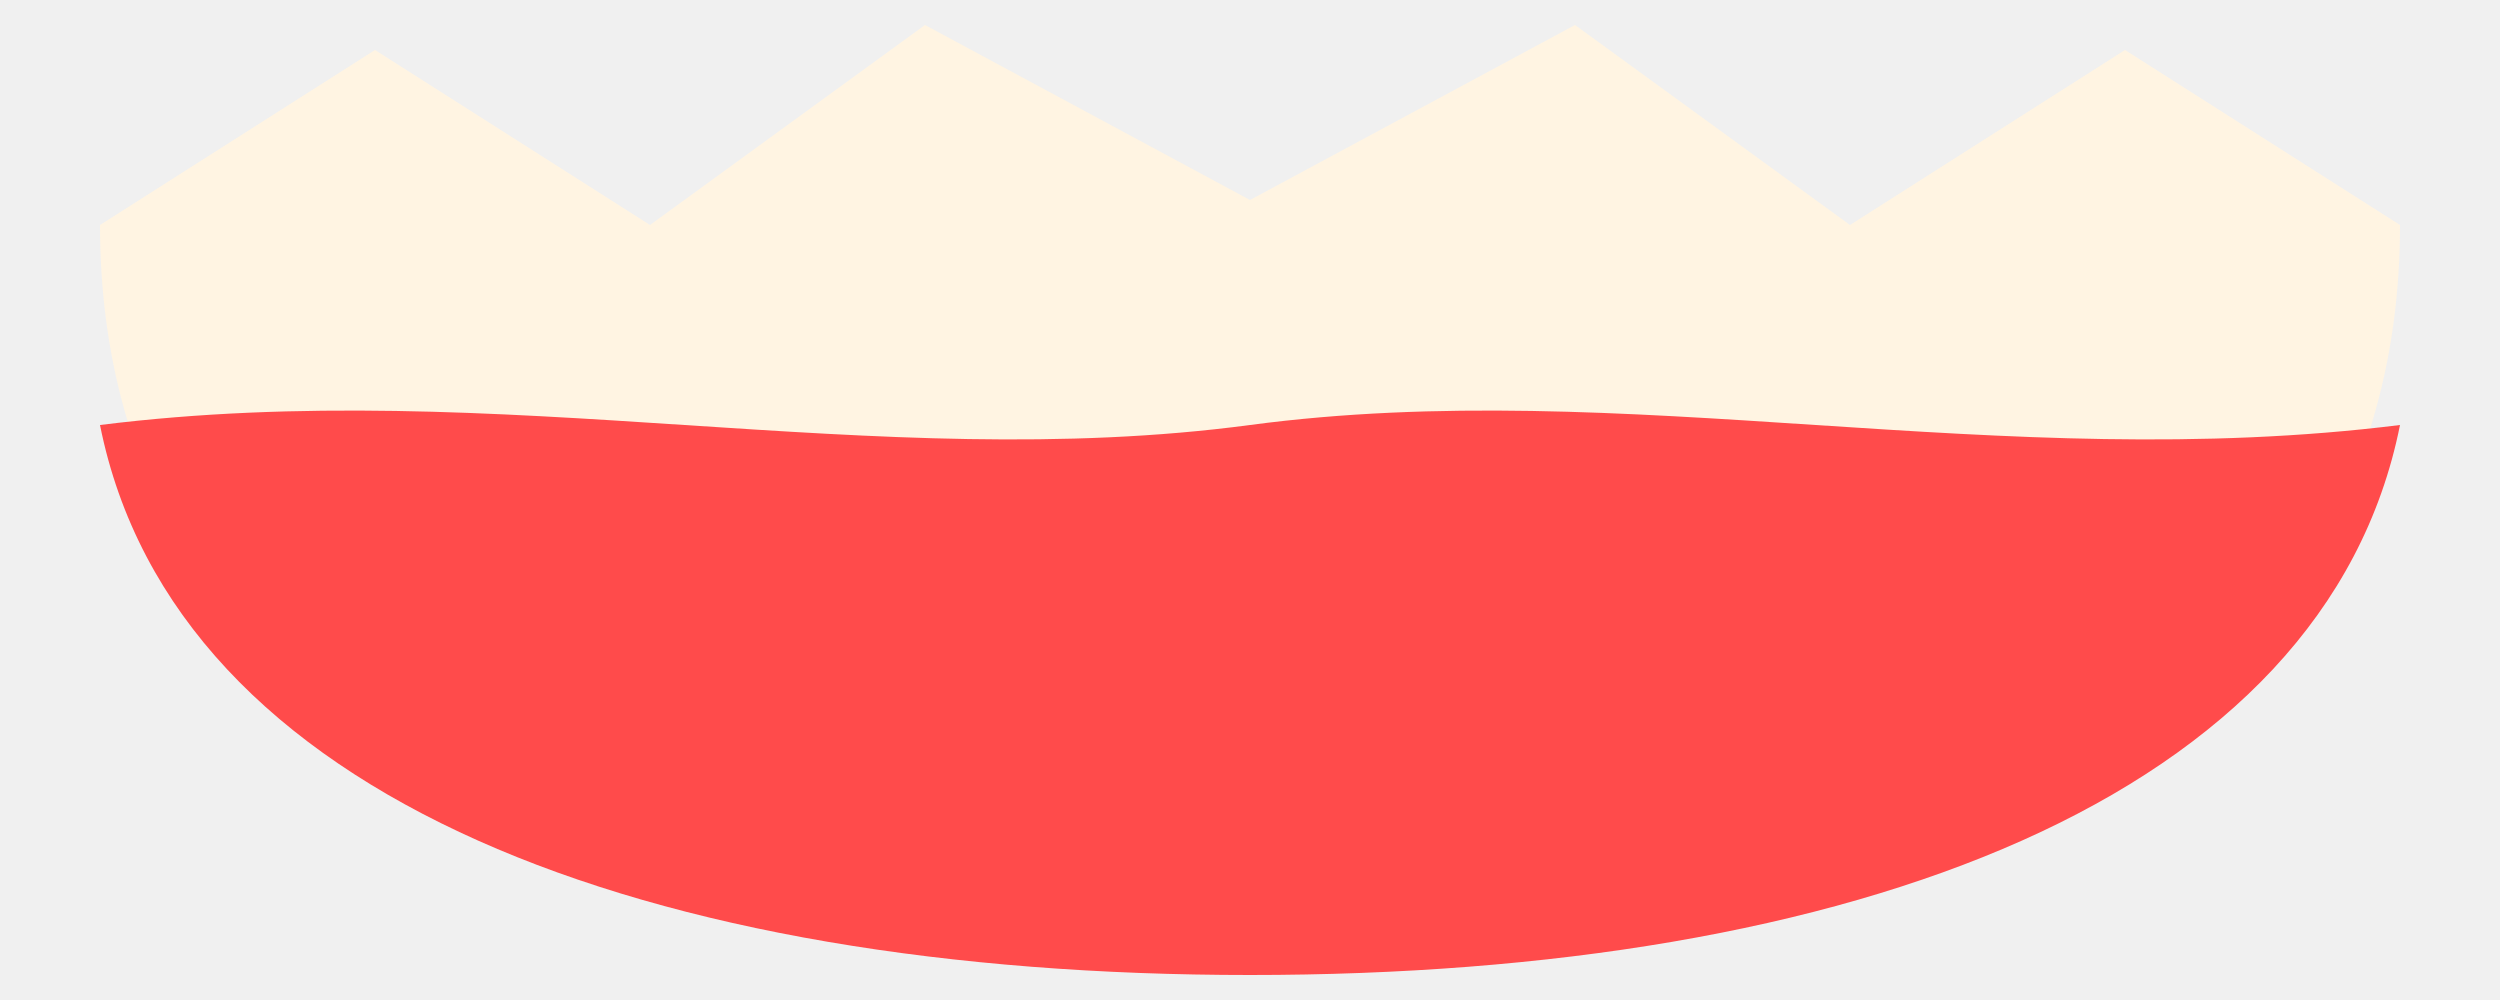
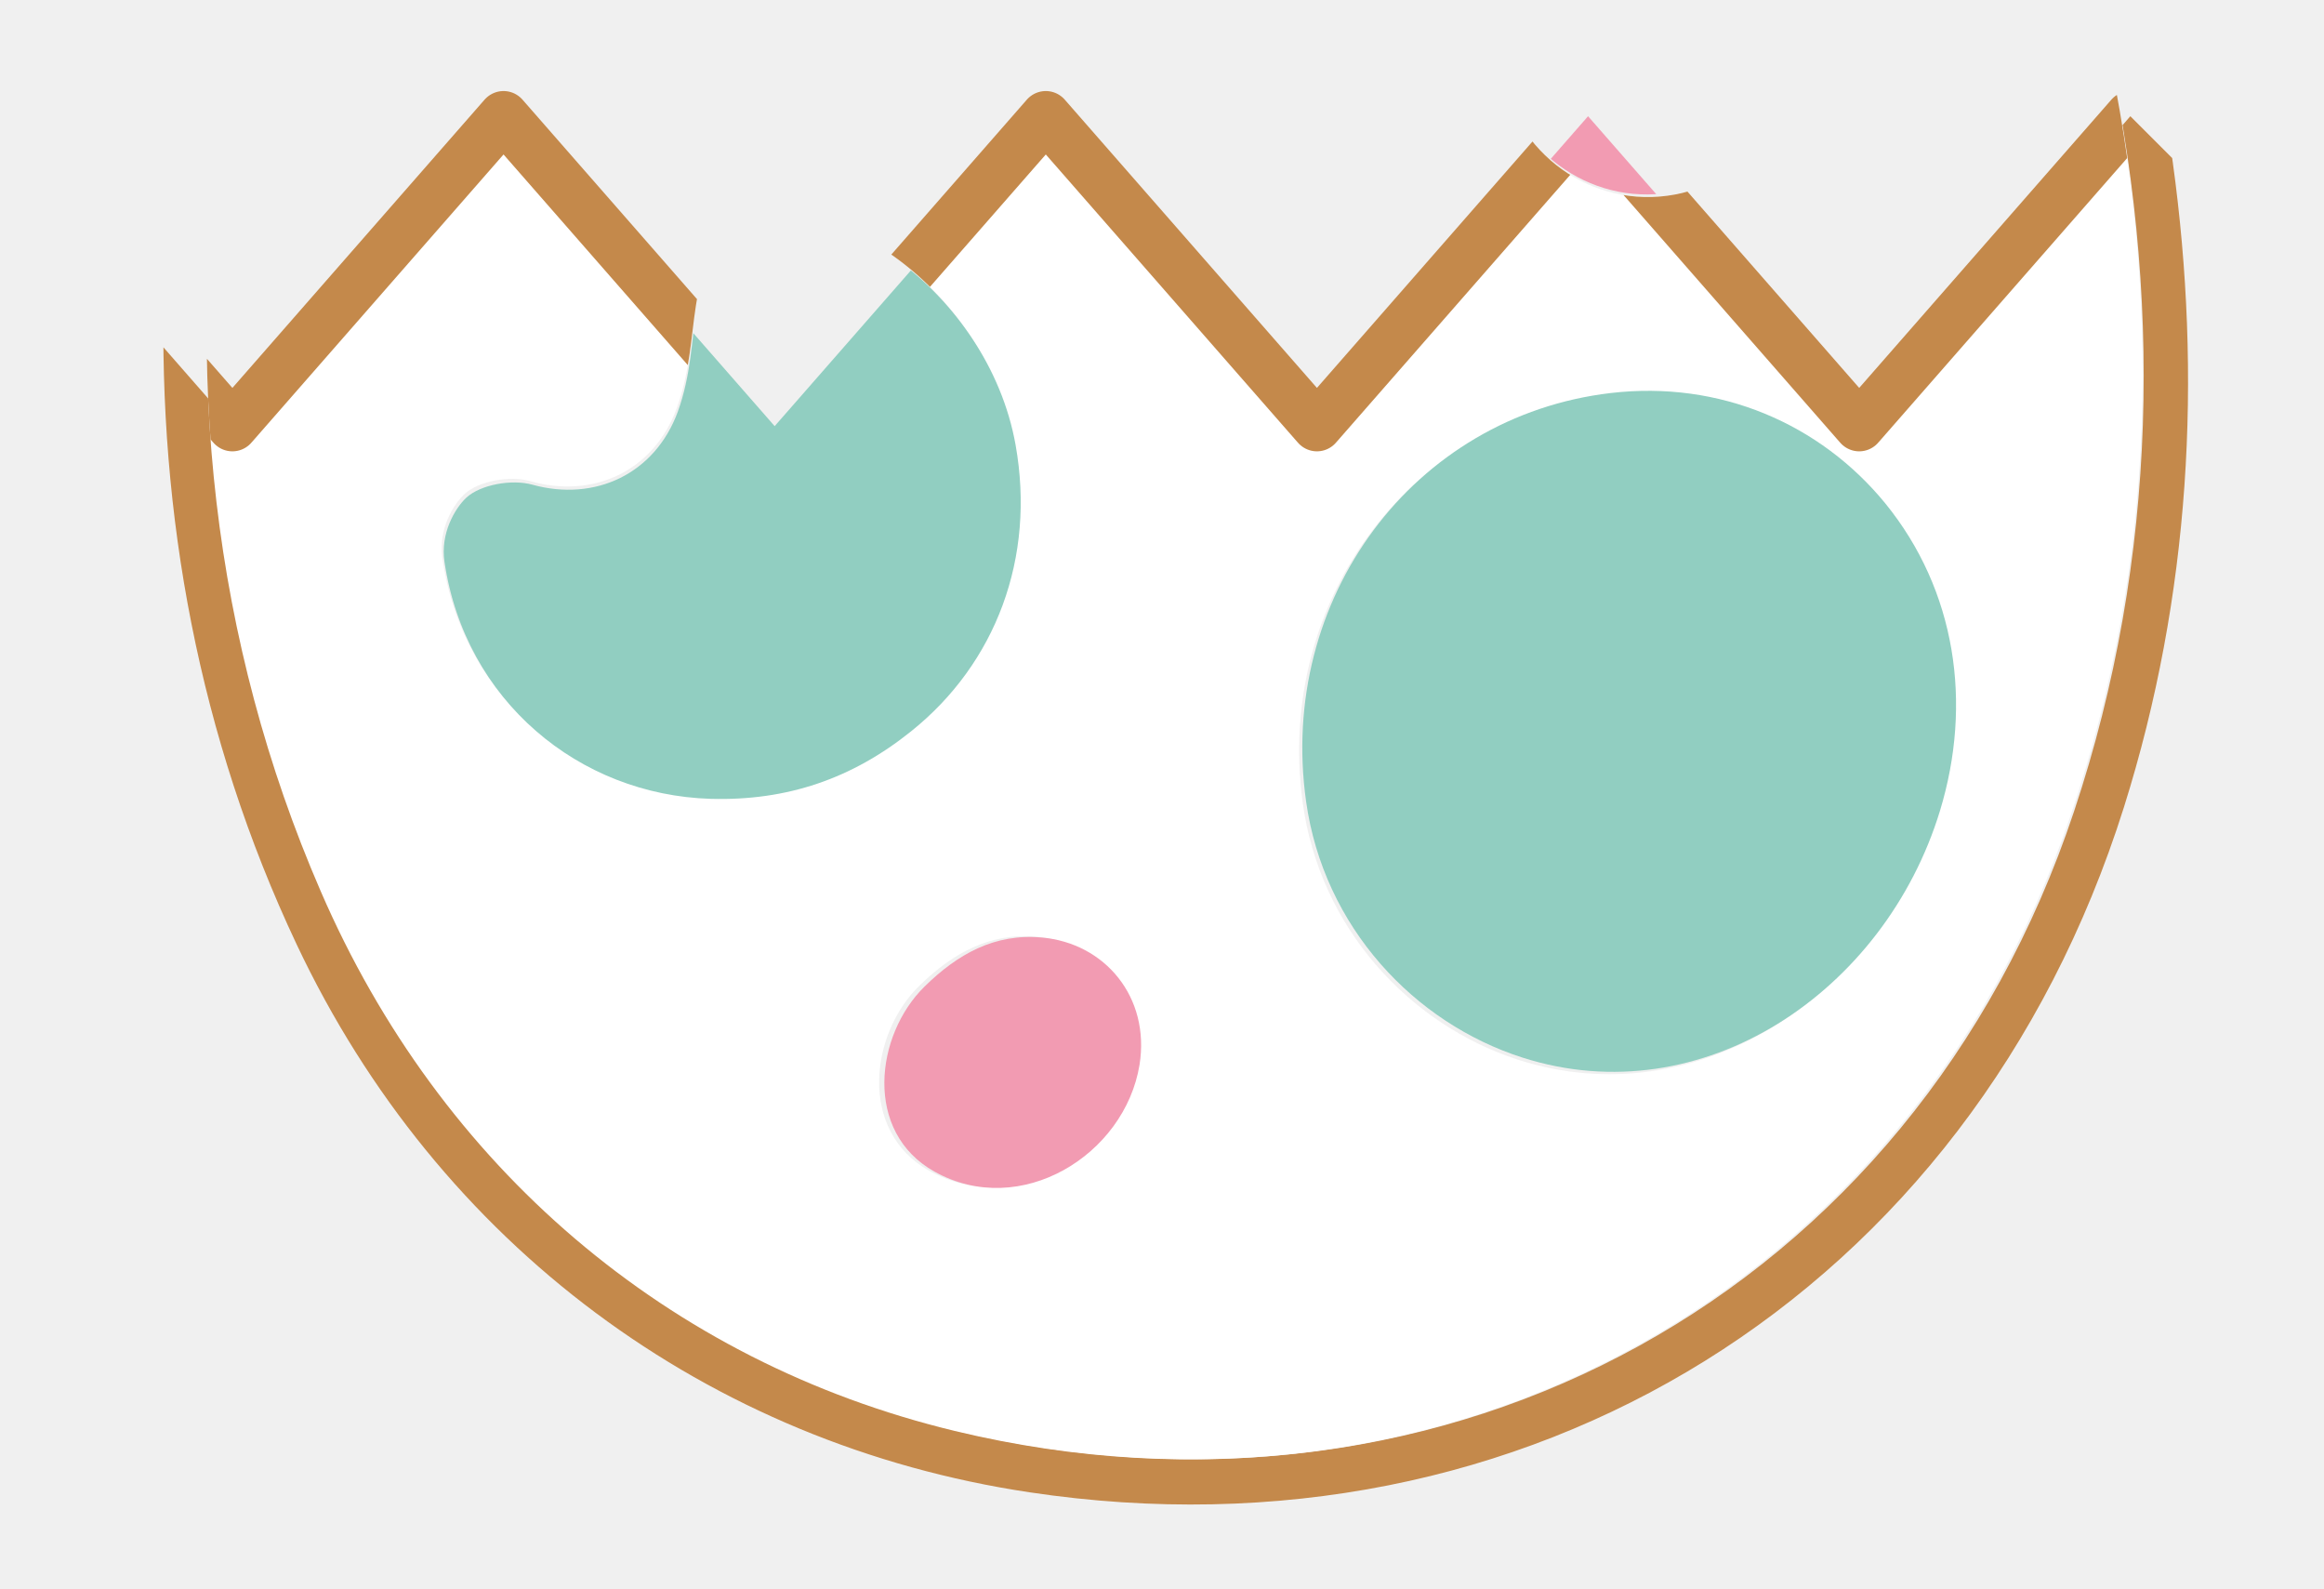
- <svg xmlns="http://www.w3.org/2000/svg" viewBox="0 0 200 80">
-   <path d="M8 18 L30 4 L52 18 L74 2 L100 16 L126 2 L148 18 L170 4 L192 18 C192 60 150 78 100 78 C50 78 8 60 8 18Z" fill="#FFF4E2" />
-   <path d="M8 34 C40 30 70 38 100 34 C130 30 160 38 192 34 C186 64 148 78 100 78 C52 78 14 64 8 34Z" fill="#FF4B4B" />
+ <svg xmlns="http://www.w3.org/2000/svg" width="480" height="328" viewBox="60 78 120 82">
+   <defs>
+     <clipPath id="cut">
+       <polygon points="0,170 0,86 30,86 44,98 58,84 72,100 86,84 100,100 114,84 128,100 142,84 156,100 170,84 184,98 198,86 240,86 240,170" />
+     </clipPath>
+     <clipPath id="in">
+       <path transform="rotate(90 124.7 89.3)" d="M155.52,47.09c24.94,8.47,37.77,32.66,31.75,57.62-3.57,14.8-13.61,26.56-27.86,32.73-12.88,5.59-27.02,7.12-41.01,4.93-14.64-2.3-28.51-7.43-40.42-15.91-6.63-4.72-12.08-10.25-15.71-17.37-7.51-14.73-2.36-30.19,9.2-41.34,11.6-11.2,27.97-18.95,43.87-22.46C128.79,42.33,142.52,42.67,155.52,47.09ZM85.03,74.62c-5.09-.17-9.56,3.48-10.01,8.19-.38,3.83,2.18,6.98,6.05,7.2,4.93.28,9.51-3.52,9.99-8.3C91.43,77.95,89.09,74.75,85.03,74.62ZM104.29,114.12c-2.29-5.3-8.17-8.33-13.85-7.46-3.21.49-5.99,2.85-6.41,5.93-.66,4.81,2.31,8.84,6.59,10.81,3.04,1.4,6.36,1.98,9.51.69C104.18,122.43,106.13,118.39,104.29,114.12ZM115.47,61.24c-4.35.14-7.78,3.7-7.66,7.95s3.75,7.6,8.1,7.46,7.78-3.69,7.66-7.95S119.82,61.11,115.47,61.24ZM142.2,131.16c7.17-1.02,12.08-6.88,12.31-13.68.13-3.94-1-7.3-3.43-10.37-3.47-4.39-8.92-6.48-14.75-5.48-7.99,1.38-13.77,9.88-11.06,14.25,1.85,2.97,5.49,1.8,9.24,3.19,3.22,1.19,4.65,4.31,3.73,7.54-.3,1.04-.02,2.67.67,3.41C139.46,130.61,140.75,131.37,142.2,131.16ZM155.47,54.02c-5.53-1.72-11.37-.9-15.88,2.73-4.13,3.33-6.4,8.5-5.77,14.14,1.14,10.21,10.55,17.26,20.98,15.85,6.51-.87,11.49-5.53,13.3-11.1C171.1,66.39,164.82,56.93,155.47,54.02ZM173.83,106.04c2.49-4.42-.81-9.83-5.47-10.61-3.5-.59-6.3,1.76-6.6,5-.23,2.43.83,4.35,2.5,6.07C166.74,109.07,171.76,109.7,173.83,106.04Z" />
+     </clipPath>
+   </defs>
+   <g clip-path="url(#cut)">
+     <g transform="rotate(90 124.7 89.3)">
+       <path style="fill: #c4894b;" d="M155.07,44.33c25.21,7.95,39.22,30.89,35.37,56.51-2.48,16.58-12.79,30.53-28.28,37.84-21.46,10.13-45.86,8.29-67.59-.36-13.83-5.51-27.31-14.38-34.25-27.46-5.37-10.12-5.31-21.74-.04-31.95,6.09-11.8,17.48-20.78,29.45-26.82C109.92,41.9,133.21,37.45,155.07,44.33ZM155.27,46.9c-13.03-4.34-26.76-4.6-40.19-1.56-15.88,3.6-32.21,11.46-43.75,22.72-11.5,11.22-16.57,26.71-8.98,41.4,3.67,7.09,9.15,12.59,15.81,17.27,11.96,8.41,25.85,13.46,40.51,15.67,14,2.1,28.13.49,40.98-5.17,14.21-6.26,24.19-18.08,27.68-32.9C193.21,79.33,180.26,55.22,155.27,46.9Z" />
+       <path style="fill: #fff;" d="M155.52,47.09c24.94,8.47,37.77,32.66,31.75,57.62-3.57,14.8-13.61,26.56-27.86,32.73-12.88,5.59-27.02,7.12-41.01,4.93-14.64-2.3-28.51-7.43-40.42-15.91-6.63-4.72-12.08-10.25-15.71-17.37-7.51-14.73-2.36-30.19,9.2-41.34,11.6-11.2,27.97-18.95,43.87-22.46C128.79,42.33,142.52,42.67,155.52,47.09ZM85.03,74.62c-5.09-.17-9.56,3.48-10.01,8.19-.38,3.83,2.18,6.98,6.05,7.2,4.93.28,9.51-3.52,9.99-8.3C91.43,77.95,89.09,74.75,85.03,74.62ZM104.29,114.12c-2.29-5.3-8.17-8.33-13.85-7.46-3.21.49-5.99,2.85-6.41,5.93-.66,4.81,2.31,8.84,6.59,10.81,3.04,1.4,6.36,1.98,9.51.69C104.18,122.43,106.13,118.39,104.29,114.12ZM115.47,61.24c-4.35.14-7.78,3.7-7.66,7.95s3.75,7.6,8.1,7.46,7.78-3.69,7.66-7.95S119.82,61.11,115.47,61.24ZM142.2,131.16c7.17-1.02,12.08-6.88,12.31-13.68.13-3.94-1-7.3-3.43-10.37-3.47-4.39-8.92-6.48-14.75-5.48-7.99,1.38-13.77,9.88-11.06,14.25,1.85,2.97,5.49,1.8,9.24,3.19,3.22,1.19,4.65,4.31,3.73,7.54-.3,1.04-.02,2.67.67,3.41C139.46,130.61,140.75,131.37,142.2,131.16ZM155.47,54.02c-5.53-1.72-11.37-.9-15.88,2.73-4.13,3.33-6.4,8.5-5.77,14.14,1.14,10.21,10.55,17.26,20.98,15.85,6.51-.87,11.49-5.53,13.3-11.1C171.1,66.39,164.82,56.93,155.47,54.02ZM173.83,106.04c2.49-4.42-.81-9.83-5.47-10.61-3.5-.59-6.3,1.76-6.6,5-.23,2.43.83,4.35,2.5,6.07C166.74,109.07,171.76,109.7,173.83,106.04Z" />
+       <path style="fill: #91cec1;" d="M155.26,53.83c9.36,2.86,15.7,12.28,12.74,21.55-1.78,5.58-6.73,10.27-13.23,11.18-10.43,1.47-19.88-5.52-21.08-15.73-.66-5.64,1.59-10.82,5.7-14.18C143.88,53,149.71,52.14,155.26,53.83Z" />
+       <path style="fill: #91cec1;" d="M142.4,131.05c-1.45.22-2.74-.53-3.3-1.12-.69-.74-.97-2.37-.68-3.41.9-3.24-.55-6.34-3.77-7.52-3.76-1.36-7.4-.17-9.26-3.13-2.74-4.36,3-12.89,10.98-14.31,5.83-1.04,11.28,1.02,14.78,5.39,2.45,3.05,3.6,6.41,3.49,10.35C154.44,124.1,149.57,129.99,142.4,131.05Z" />
+       <path style="fill: #f29bb2;" d="M104.4,114.24c1.87,4.25-.06,8.3-4.11,9.99-3.14,1.31-6.46.75-9.51-.64-4.28-1.94-7.28-5.95-6.65-10.76.41-3.08,3.17-5.46,6.39-5.97C96.19,105.96,102.09,108.95,104.4,114.24Z" />
+       <path style="fill: #91cec1;" d="M84.93,74.85c4.06.11,6.41,3.29,6.06,7.06-.44,4.78-5.01,8.6-9.94,8.35-3.87-.19-6.44-3.32-6.09-7.16C75.39,78.39,79.84,74.72,84.93,74.85Z" />
+       <ellipse style="fill: #f29bb2;" cx="115.56" cy="69" rx="7.88" ry="7.71" transform="translate(-7.01 13.4) rotate(-6.44)" />
+       <path style="fill: #f29bb2;" d="M173.89,105.74c-2.05,3.68-7.06,3.07-9.56.52-1.68-1.71-2.75-3.62-2.53-6.05.28-3.25,3.07-5.61,6.57-5.05C173.03,95.92,176.36,101.31,173.89,105.74Z" />
+     </g>
+   </g>
+   <polyline points="30,86 44,98 58,84 72,100 86,84 100,100 114,84 128,100 142,84 156,100 170,84 184,98 198,86" clip-path="url(#in)" style="fill:none;stroke:#c4894b;stroke-width:2.6;stroke-linejoin:round;stroke-linecap:round" />
</svg>
